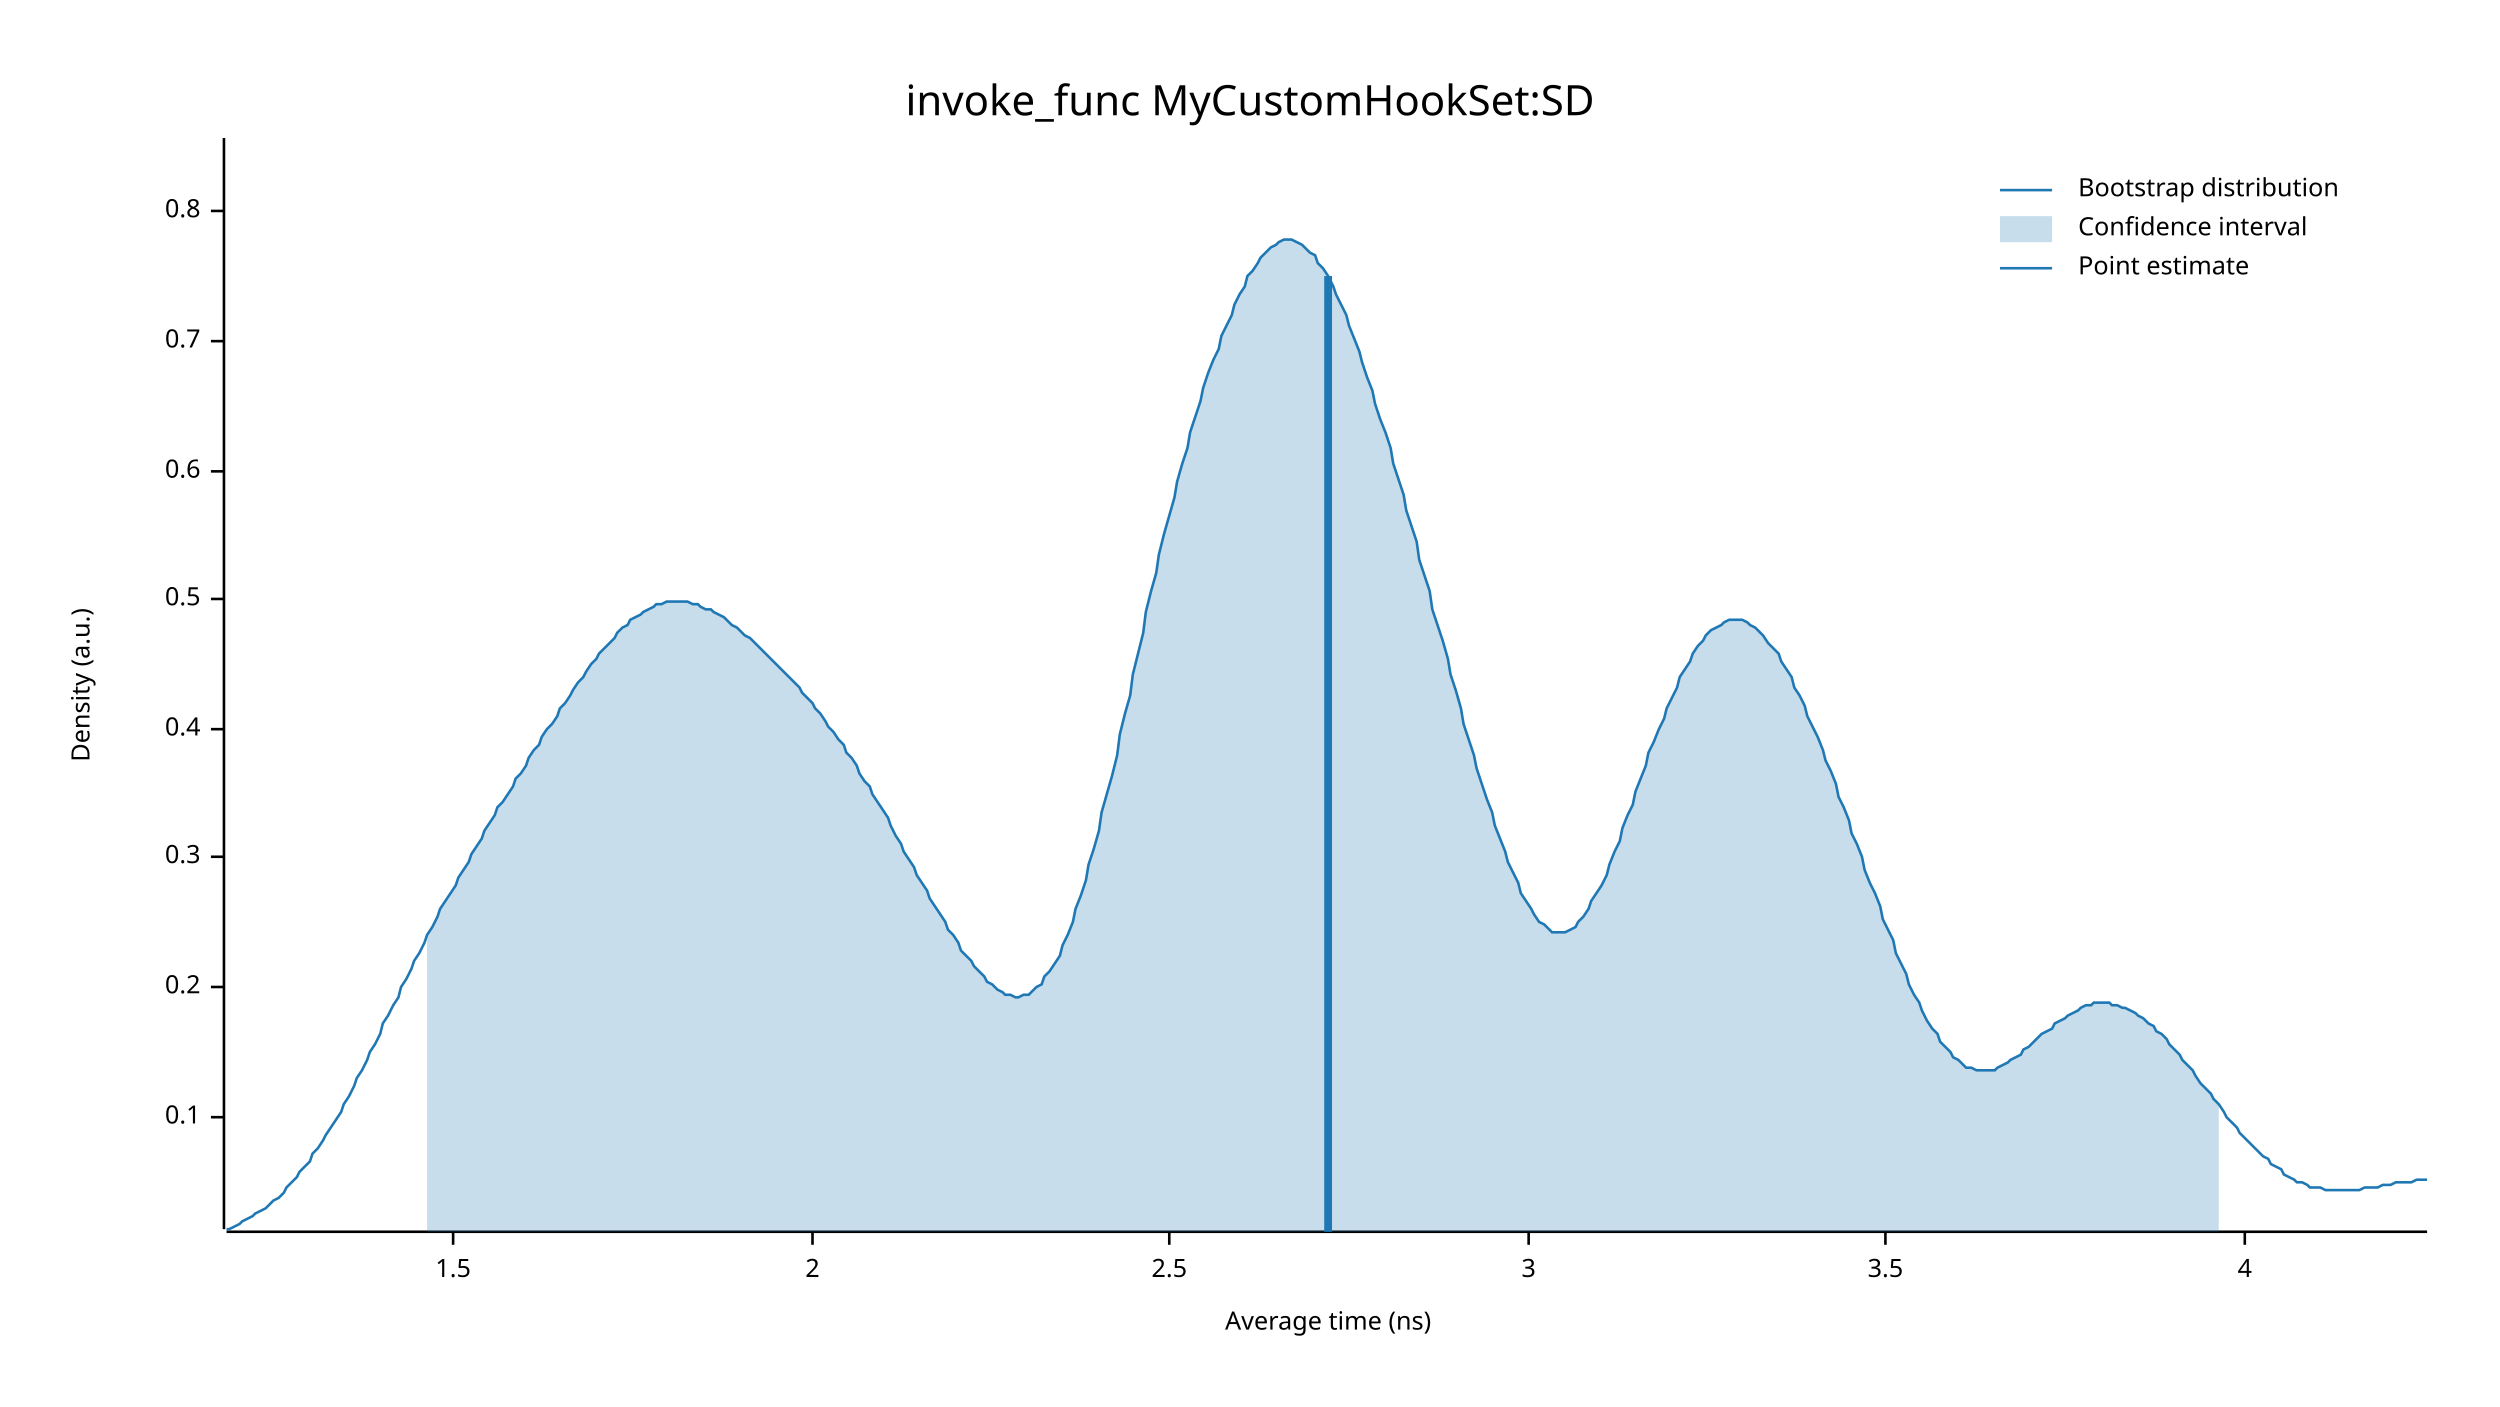
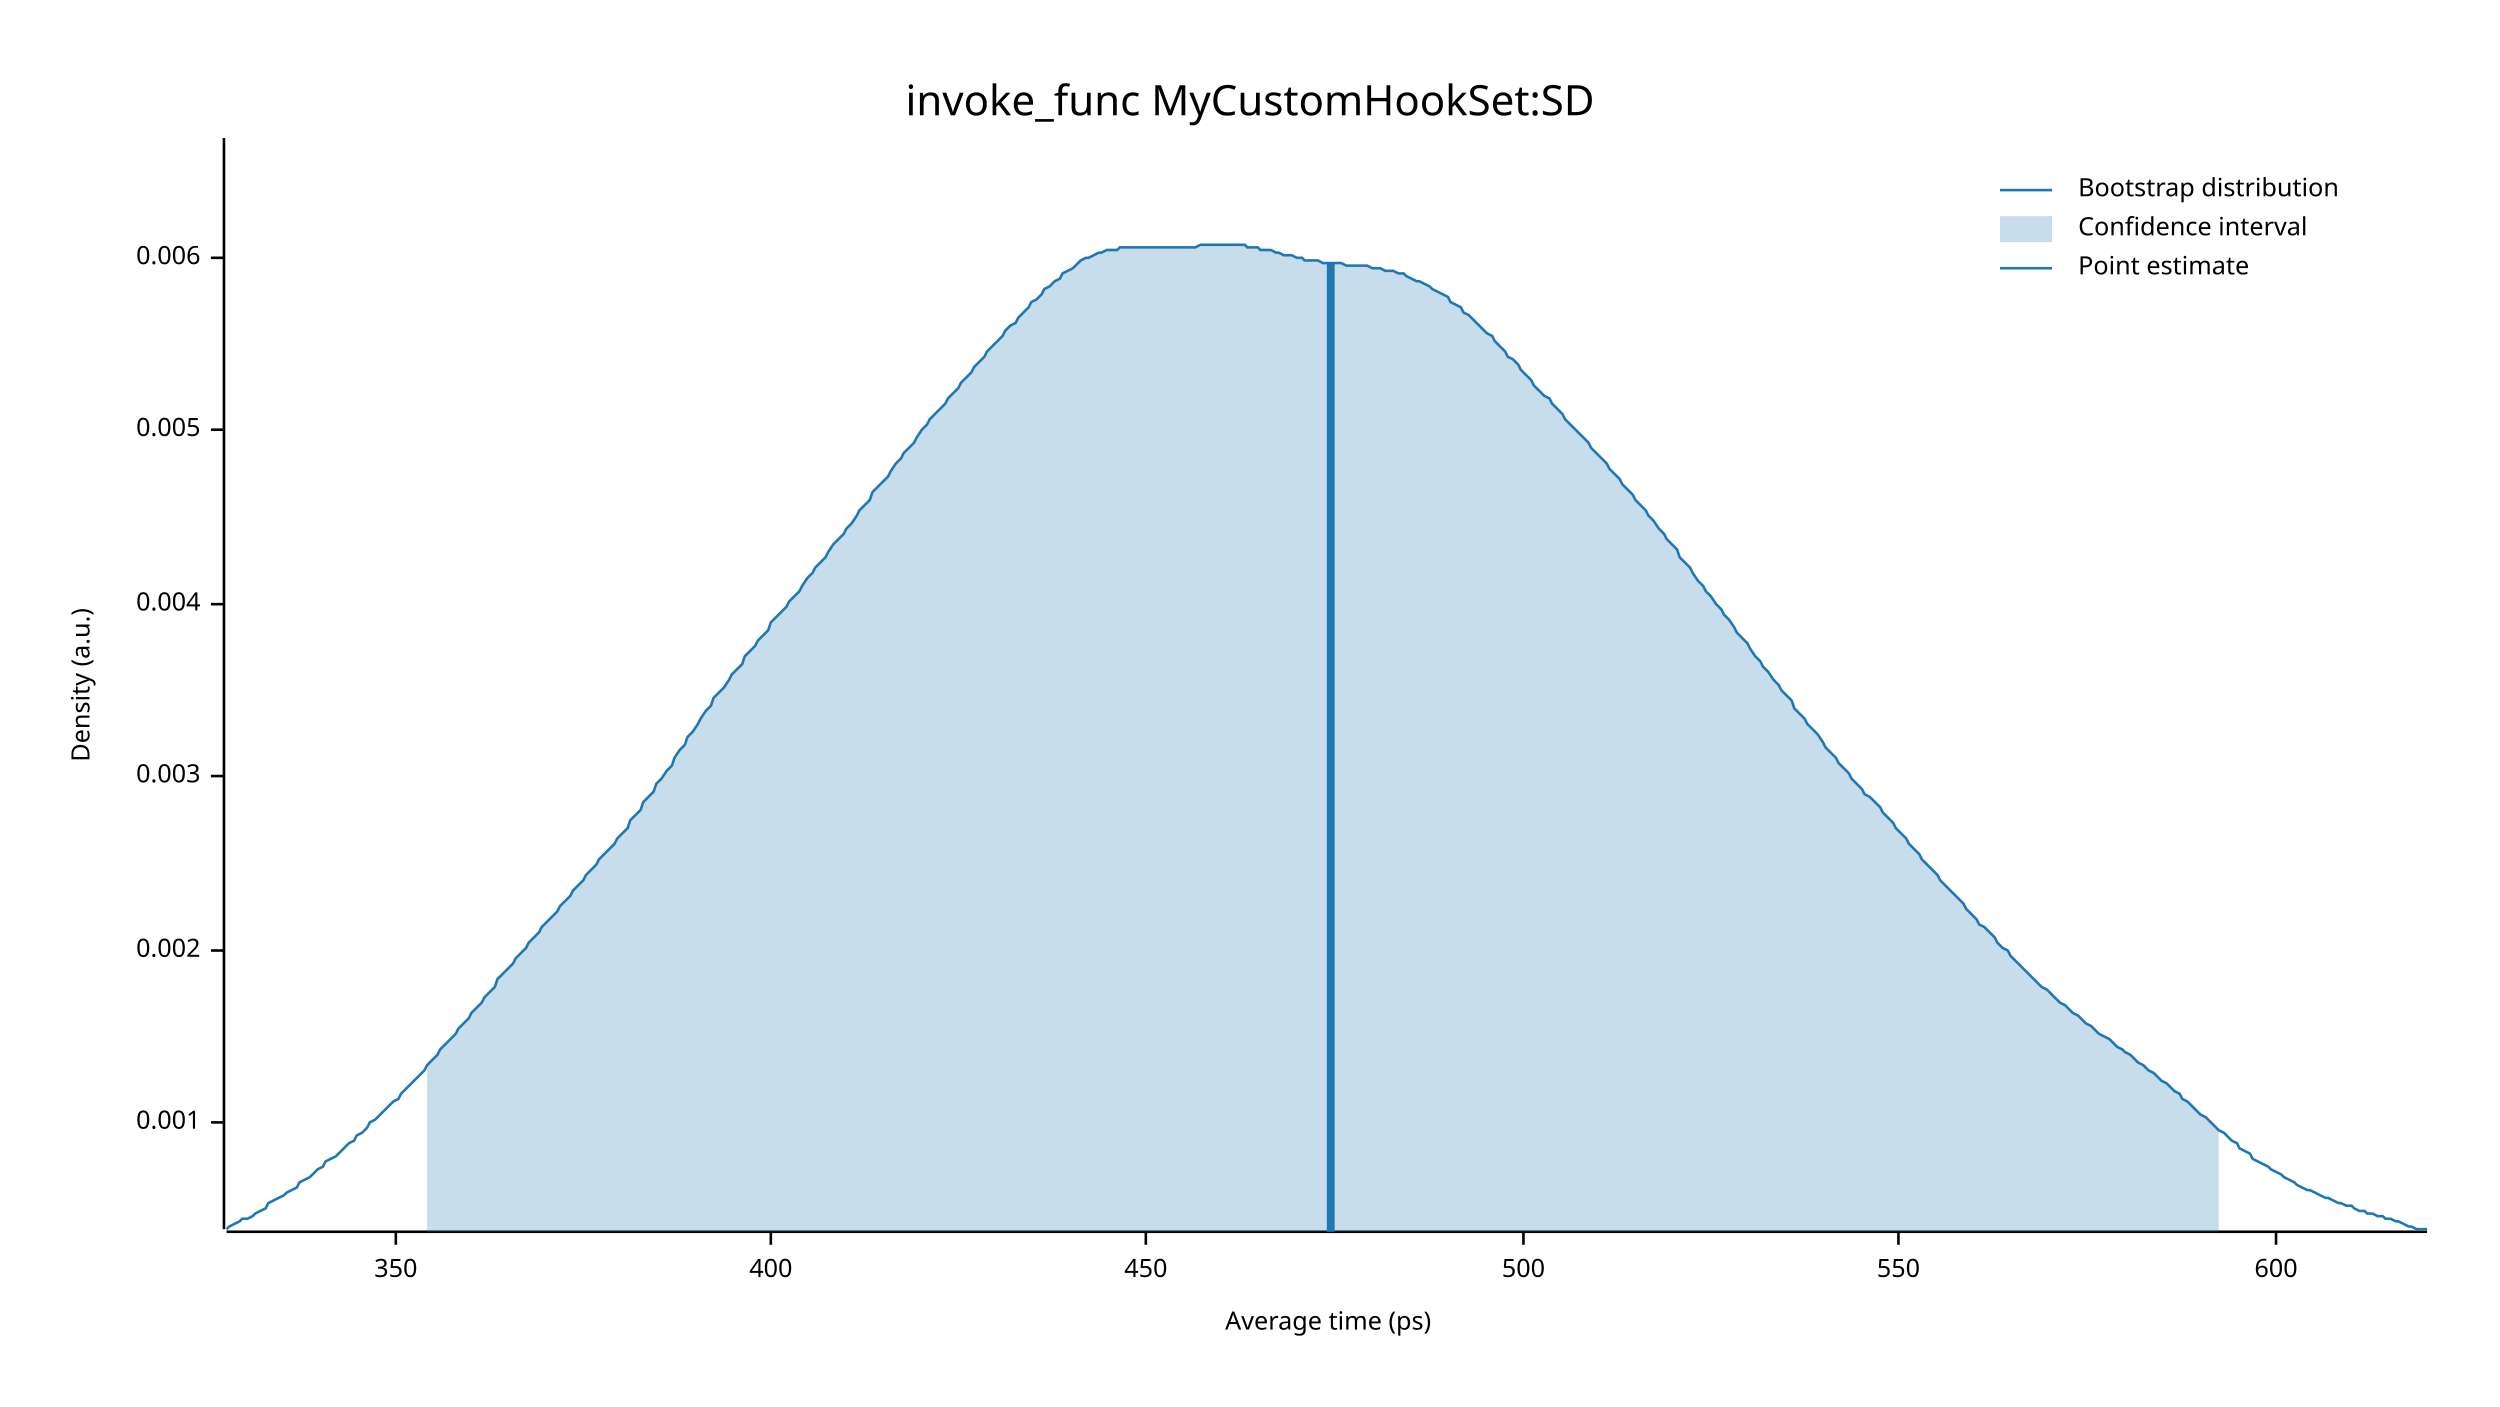
<svg xmlns="http://www.w3.org/2000/svg" width="960" height="540" viewBox="0 0 960 540">
  <text x="480" y="32" dy="0.76em" text-anchor="middle" font-family="sans-serif" font-size="16.129" opacity="1" fill="#000000">
invoke_func MyCustomHookSet:SD
</text>
  <text x="27" y="263" dy="0.76em" text-anchor="middle" font-family="sans-serif" font-size="9.677" opacity="1" fill="#000000" transform="rotate(270, 27, 263)">
Density (a.u.)
</text>
  <text x="510" y="513" dy="-0.5ex" text-anchor="middle" font-family="sans-serif" font-size="9.677" opacity="1" fill="#000000">
- Average time (ns)
+ Average time (ps)
</text>
  <polyline fill="none" opacity="1" stroke="#000000" stroke-width="1" points="86,53 86,472 " />
-   <text x="77" y="429" dy="0.5ex" text-anchor="end" font-family="sans-serif" font-size="9.677" opacity="1" fill="#000000">
- 0.1
+   <text x="77" y="431" dy="0.5ex" text-anchor="end" font-family="sans-serif" font-size="9.677" opacity="1" fill="#000000">
+ 0.001
</text>
-   <polyline fill="none" opacity="1" stroke="#000000" stroke-width="1" points="81,429 86,429 " />
-   <text x="77" y="379" dy="0.5ex" text-anchor="end" font-family="sans-serif" font-size="9.677" opacity="1" fill="#000000">
- 0.2
+   <polyline fill="none" opacity="1" stroke="#000000" stroke-width="1" points="81,431 86,431 " />
+   <text x="77" y="365" dy="0.5ex" text-anchor="end" font-family="sans-serif" font-size="9.677" opacity="1" fill="#000000">
+ 0.002
</text>
-   <polyline fill="none" opacity="1" stroke="#000000" stroke-width="1" points="81,379 86,379 " />
-   <text x="77" y="329" dy="0.5ex" text-anchor="end" font-family="sans-serif" font-size="9.677" opacity="1" fill="#000000">
- 0.3
+   <polyline fill="none" opacity="1" stroke="#000000" stroke-width="1" points="81,365 86,365 " />
+   <text x="77" y="298" dy="0.5ex" text-anchor="end" font-family="sans-serif" font-size="9.677" opacity="1" fill="#000000">
+ 0.003
</text>
-   <polyline fill="none" opacity="1" stroke="#000000" stroke-width="1" points="81,329 86,329 " />
-   <text x="77" y="280" dy="0.5ex" text-anchor="end" font-family="sans-serif" font-size="9.677" opacity="1" fill="#000000">
- 0.4
+   <polyline fill="none" opacity="1" stroke="#000000" stroke-width="1" points="81,298 86,298 " />
+   <text x="77" y="232" dy="0.5ex" text-anchor="end" font-family="sans-serif" font-size="9.677" opacity="1" fill="#000000">
+ 0.004
</text>
-   <polyline fill="none" opacity="1" stroke="#000000" stroke-width="1" points="81,280 86,280 " />
-   <text x="77" y="230" dy="0.5ex" text-anchor="end" font-family="sans-serif" font-size="9.677" opacity="1" fill="#000000">
- 0.5
+   <polyline fill="none" opacity="1" stroke="#000000" stroke-width="1" points="81,232 86,232 " />
+   <text x="77" y="165" dy="0.5ex" text-anchor="end" font-family="sans-serif" font-size="9.677" opacity="1" fill="#000000">
+ 0.005
</text>
-   <polyline fill="none" opacity="1" stroke="#000000" stroke-width="1" points="81,230 86,230 " />
-   <text x="77" y="181" dy="0.5ex" text-anchor="end" font-family="sans-serif" font-size="9.677" opacity="1" fill="#000000">
- 0.6
+   <polyline fill="none" opacity="1" stroke="#000000" stroke-width="1" points="81,165 86,165 " />
+   <text x="77" y="99" dy="0.5ex" text-anchor="end" font-family="sans-serif" font-size="9.677" opacity="1" fill="#000000">
+ 0.006
</text>
-   <polyline fill="none" opacity="1" stroke="#000000" stroke-width="1" points="81,181 86,181 " />
-   <text x="77" y="131" dy="0.5ex" text-anchor="end" font-family="sans-serif" font-size="9.677" opacity="1" fill="#000000">
- 0.7
+   <polyline fill="none" opacity="1" stroke="#000000" stroke-width="1" points="81,99 86,99 " />
+   <polyline fill="none" opacity="1" stroke="#000000" stroke-width="1" points="87,473 932,473 " />
+   <text x="152" y="483" dy="0.76em" text-anchor="middle" font-family="sans-serif" font-size="9.677" opacity="1" fill="#000000">
+ 350
</text>
-   <polyline fill="none" opacity="1" stroke="#000000" stroke-width="1" points="81,131 86,131 " />
-   <text x="77" y="81" dy="0.5ex" text-anchor="end" font-family="sans-serif" font-size="9.677" opacity="1" fill="#000000">
- 0.8
+   <polyline fill="none" opacity="1" stroke="#000000" stroke-width="1" points="152,473 152,478 " />
+   <text x="296" y="483" dy="0.76em" text-anchor="middle" font-family="sans-serif" font-size="9.677" opacity="1" fill="#000000">
+ 400
</text>
-   <polyline fill="none" opacity="1" stroke="#000000" stroke-width="1" points="81,81 86,81 " />
-   <polyline fill="none" opacity="1" stroke="#000000" stroke-width="1" points="87,473 932,473 " />
-   <text x="174" y="483" dy="0.76em" text-anchor="middle" font-family="sans-serif" font-size="9.677" opacity="1" fill="#000000">
- 1.5
+   <polyline fill="none" opacity="1" stroke="#000000" stroke-width="1" points="296,473 296,478 " />
+   <text x="440" y="483" dy="0.76em" text-anchor="middle" font-family="sans-serif" font-size="9.677" opacity="1" fill="#000000">
+ 450
</text>
-   <polyline fill="none" opacity="1" stroke="#000000" stroke-width="1" points="174,473 174,478 " />
-   <text x="312" y="483" dy="0.76em" text-anchor="middle" font-family="sans-serif" font-size="9.677" opacity="1" fill="#000000">
- 2
+   <polyline fill="none" opacity="1" stroke="#000000" stroke-width="1" points="440,473 440,478 " />
+   <text x="585" y="483" dy="0.76em" text-anchor="middle" font-family="sans-serif" font-size="9.677" opacity="1" fill="#000000">
+ 500
</text>
-   <polyline fill="none" opacity="1" stroke="#000000" stroke-width="1" points="312,473 312,478 " />
-   <text x="449" y="483" dy="0.76em" text-anchor="middle" font-family="sans-serif" font-size="9.677" opacity="1" fill="#000000">
- 2.5
+   <polyline fill="none" opacity="1" stroke="#000000" stroke-width="1" points="585,473 585,478 " />
+   <text x="729" y="483" dy="0.76em" text-anchor="middle" font-family="sans-serif" font-size="9.677" opacity="1" fill="#000000">
+ 550
</text>
-   <polyline fill="none" opacity="1" stroke="#000000" stroke-width="1" points="449,473 449,478 " />
-   <text x="587" y="483" dy="0.76em" text-anchor="middle" font-family="sans-serif" font-size="9.677" opacity="1" fill="#000000">
- 3
+   <polyline fill="none" opacity="1" stroke="#000000" stroke-width="1" points="729,473 729,478 " />
+   <text x="874" y="483" dy="0.76em" text-anchor="middle" font-family="sans-serif" font-size="9.677" opacity="1" fill="#000000">
+ 600
</text>
-   <polyline fill="none" opacity="1" stroke="#000000" stroke-width="1" points="587,473 587,478 " />
-   <text x="724" y="483" dy="0.76em" text-anchor="middle" font-family="sans-serif" font-size="9.677" opacity="1" fill="#000000">
- 3.5
- </text>
-   <polyline fill="none" opacity="1" stroke="#000000" stroke-width="1" points="724,473 724,478 " />
-   <text x="862" y="483" dy="0.76em" text-anchor="middle" font-family="sans-serif" font-size="9.677" opacity="1" fill="#000000">
- 4
- </text>
-   <polyline fill="none" opacity="1" stroke="#000000" stroke-width="1" points="862,473 862,478 " />
-   <polyline fill="none" opacity="1" stroke="#1F78B4" stroke-width="1" points="87,472 88,472 90,471 92,470 93,469 95,468 97,467 98,466 100,465 102,464 103,463 105,461 107,460 109,458 110,456 112,454 114,452 115,450 117,448 119,446 120,443 122,441 124,438 125,436 127,433 129,430 131,427 132,424 134,421 136,417 137,414 139,411 141,407 142,404 144,401 146,397 147,393 149,390 151,386 153,383 154,379 156,376 158,372 159,369 161,366 163,362 164,359 166,356 168,352 169,349 171,346 173,343 175,340 176,337 178,334 180,331 181,328 183,325 185,322 186,319 188,316 190,313 191,310 193,308 195,305 197,302 198,299 200,297 202,294 203,291 205,288 207,286 208,283 210,280 212,278 214,275 215,272 217,270 219,267 220,265 222,262 224,260 225,258 227,255 229,253 230,251 232,249 234,247 236,245 237,243 239,241 241,240 242,238 244,237 246,236 247,235 249,234 251,233 252,232 254,232 256,231 258,231 259,231 261,231 263,231 264,231 266,232 268,232 269,233 271,234 273,234 274,235 276,236 278,237 280,239 281,240 283,241 285,243 286,244 288,245 290,247 291,248 293,250 295,252 296,253 298,255 300,257 302,259 303,260 305,262 307,264 308,266 310,268 312,270 313,272 315,274 317,277 318,279 320,281 322,284 324,286 325,289 327,291 329,294 330,297 332,300 334,302 335,305 337,308 339,311 341,314 342,317 344,321 346,324 347,327 349,330 351,333 352,336 354,339 356,342 357,345 359,348 361,351 363,354 364,357 366,359 368,362 369,365 371,367 373,369 374,371 376,373 378,375 379,377 381,378 383,380 385,381 386,382 388,382 390,383 391,383 393,382 395,382 396,381 398,379 400,378 401,375 403,373 405,370 407,367 408,363 410,359 412,354 413,349 415,344 417,338 418,332 420,326 422,319 423,312 425,305 427,298 429,290 430,282 432,274 434,267 435,259 437,251 439,243 440,235 442,227 444,220 445,213 447,205 449,198 451,191 452,185 454,178 456,172 457,166 459,160 461,154 462,149 464,143 466,138 468,134 469,129 471,125 473,121 474,117 476,113 478,110 479,106 481,104 483,101 484,99 486,97 488,95 490,94 491,93 493,92 495,92 496,92 498,93 500,94 501,95 503,97 505,98 506,101 508,103 510,106 512,110 513,113 515,117 517,121 518,125 520,130 522,135 523,139 525,145 527,150 528,155 530,161 532,166 534,172 535,178 537,184 539,190 540,196 542,202 544,208 545,215 547,221 549,227 550,234 552,240 554,246 556,253 557,259 559,265 561,272 562,278 564,284 566,290 567,295 569,301 571,307 573,312 574,317 576,322 578,327 579,331 581,335 583,339 584,343 586,346 588,349 589,351 591,354 593,355 595,357 596,358 598,358 600,358 601,358 603,357 605,356 606,354 608,352 610,349 611,346 613,343 615,340 617,336 618,332 620,327 622,323 623,318 625,313 627,309 628,304 630,299 632,294 633,289 635,285 637,280 639,276 640,272 642,268 644,264 645,260 647,257 649,254 650,251 652,248 654,246 655,244 657,242 659,241 661,240 662,239 664,238 666,238 667,238 669,238 671,239 672,240 674,241 676,243 677,244 679,247 681,249 683,251 684,254 686,257 688,260 689,264 691,267 693,271 694,275 696,279 698,283 700,288 701,292 703,296 705,301 706,306 708,310 710,315 711,320 713,324 715,329 716,334 718,339 720,343 722,348 723,353 725,357 727,361 728,366 730,370 732,374 733,378 735,382 737,385 738,388 740,392 742,395 744,397 745,400 747,402 749,404 750,406 752,407 754,409 755,410 757,410 759,411 760,411 762,411 764,411 766,411 767,410 769,409 771,408 772,407 774,406 776,405 777,403 779,402 781,400 782,399 784,397 786,396 788,395 789,393 791,392 793,391 794,390 796,389 798,388 799,387 801,386 803,386 804,385 806,385 808,385 810,385 811,386 813,386 815,387 816,387 818,388 820,389 821,390 823,391 825,393 827,394 828,396 830,397 832,399 833,401 835,403 837,405 838,407 840,409 842,411 843,413 845,416 847,418 849,420 850,422 852,424 854,427 855,429 857,431 859,433 860,435 862,437 864,439 865,440 867,442 869,444 871,445 872,447 874,448 876,449 877,451 879,452 881,453 882,454 884,454 886,455 887,456 889,456 891,456 893,457 894,457 896,457 898,457 899,457 901,457 903,457 904,457 906,457 908,456 909,456 911,456 913,456 915,455 916,455 918,455 920,454 921,454 923,454 925,454 926,454 928,453 930,453 932,453 " />
-   <polygon opacity="0.25" fill="#1F78B4" points="164,359 166,356 168,352 169,349 171,346 173,343 175,340 176,337 178,334 180,331 181,328 183,325 185,322 186,319 188,316 190,313 191,310 193,308 195,305 197,302 198,299 200,297 202,294 203,291 205,288 207,286 208,283 210,280 212,278 214,275 215,272 217,270 219,267 220,265 222,262 224,260 225,258 227,255 229,253 230,251 232,249 234,247 236,245 237,243 239,241 241,240 242,238 244,237 246,236 247,235 249,234 251,233 252,232 254,232 256,231 258,231 259,231 261,231 263,231 264,231 266,232 268,232 269,233 271,234 273,234 274,235 276,236 278,237 280,239 281,240 283,241 285,243 286,244 288,245 290,247 291,248 293,250 295,252 296,253 298,255 300,257 302,259 303,260 305,262 307,264 308,266 310,268 312,270 313,272 315,274 317,277 318,279 320,281 322,284 324,286 325,289 327,291 329,294 330,297 332,300 334,302 335,305 337,308 339,311 341,314 342,317 344,321 346,324 347,327 349,330 351,333 352,336 354,339 356,342 357,345 359,348 361,351 363,354 364,357 366,359 368,362 369,365 371,367 373,369 374,371 376,373 378,375 379,377 381,378 383,380 385,381 386,382 388,382 390,383 391,383 393,382 395,382 396,381 398,379 400,378 401,375 403,373 405,370 407,367 408,363 410,359 412,354 413,349 415,344 417,338 418,332 420,326 422,319 423,312 425,305 427,298 429,290 430,282 432,274 434,267 435,259 437,251 439,243 440,235 442,227 444,220 445,213 447,205 449,198 451,191 452,185 454,178 456,172 457,166 459,160 461,154 462,149 464,143 466,138 468,134 469,129 471,125 473,121 474,117 476,113 478,110 479,106 481,104 483,101 484,99 486,97 488,95 490,94 491,93 493,92 495,92 496,92 498,93 500,94 501,95 503,97 505,98 506,101 508,103 510,106 512,110 513,113 515,117 517,121 518,125 520,130 522,135 523,139 525,145 527,150 528,155 530,161 532,166 534,172 535,178 537,184 539,190 540,196 542,202 544,208 545,215 547,221 549,227 550,234 552,240 554,246 556,253 557,259 559,265 561,272 562,278 564,284 566,290 567,295 569,301 571,307 573,312 574,317 576,322 578,327 579,331 581,335 583,339 584,343 586,346 588,349 589,351 591,354 593,355 595,357 596,358 598,358 600,358 601,358 603,357 605,356 606,354 608,352 610,349 611,346 613,343 615,340 617,336 618,332 620,327 622,323 623,318 625,313 627,309 628,304 630,299 632,294 633,289 635,285 637,280 639,276 640,272 642,268 644,264 645,260 647,257 649,254 650,251 652,248 654,246 655,244 657,242 659,241 661,240 662,239 664,238 666,238 667,238 669,238 671,239 672,240 674,241 676,243 677,244 679,247 681,249 683,251 684,254 686,257 688,260 689,264 691,267 693,271 694,275 696,279 698,283 700,288 701,292 703,296 705,301 706,306 708,310 710,315 711,320 713,324 715,329 716,334 718,339 720,343 722,348 723,353 725,357 727,361 728,366 730,370 732,374 733,378 735,382 737,385 738,388 740,392 742,395 744,397 745,400 747,402 749,404 750,406 752,407 754,409 755,410 757,410 759,411 760,411 762,411 764,411 766,411 767,410 769,409 771,408 772,407 774,406 776,405 777,403 779,402 781,400 782,399 784,397 786,396 788,395 789,393 791,392 793,391 794,390 796,389 798,388 799,387 801,386 803,386 804,385 806,385 808,385 810,385 811,386 813,386 815,387 816,387 818,388 820,389 821,390 823,391 825,393 827,394 828,396 830,397 832,399 833,401 835,403 837,405 838,407 840,409 842,411 843,413 845,416 847,418 849,420 850,422 852,424 852,473 164,473 " />
-   <polyline fill="none" opacity="1" stroke="#1F78B4" stroke-width="3" points="510,473 510,106 " />
+   <polyline fill="none" opacity="1" stroke="#000000" stroke-width="1" points="874,473 874,478 " />
+   <polyline fill="none" opacity="1" stroke="#1F78B4" stroke-width="1" points="87,472 88,471 90,470 92,469 93,468 95,468 97,467 98,466 100,465 102,464 103,462 105,461 107,460 109,459 110,458 112,457 114,456 115,454 117,453 119,452 120,451 122,449 124,448 125,446 127,445 129,444 131,442 132,441 134,439 136,438 137,436 139,435 141,433 142,431 144,430 146,428 147,427 149,425 151,423 153,422 154,420 156,418 158,416 159,415 161,413 163,411 164,409 166,407 168,405 169,403 171,401 173,399 175,397 176,395 178,393 180,391 181,389 183,387 185,385 186,383 188,381 190,379 191,376 193,374 195,372 197,370 198,368 200,366 202,364 203,362 205,360 207,358 208,356 210,354 212,352 214,350 215,348 217,346 219,344 220,342 222,340 224,338 225,336 227,334 229,332 230,330 232,328 234,326 236,324 237,322 239,320 241,318 242,315 244,313 246,311 247,308 249,306 251,304 252,301 254,299 256,296 258,294 259,291 261,288 263,286 264,283 266,281 268,278 269,276 271,273 273,271 274,268 276,266 278,264 280,261 281,259 283,257 285,255 286,252 288,250 290,248 291,246 293,244 295,242 296,239 298,237 300,235 302,233 303,231 305,229 307,227 308,225 310,222 312,220 313,218 315,216 317,214 318,212 320,209 322,207 324,205 325,203 327,201 329,198 330,196 332,194 334,192 335,189 337,187 339,185 341,183 342,181 344,178 346,176 347,174 349,172 351,170 352,168 354,165 356,163 357,161 359,159 361,157 363,155 364,153 366,151 368,149 369,147 371,145 373,143 374,141 376,139 378,137 379,135 381,133 383,131 385,129 386,127 388,125 390,124 391,122 393,120 395,118 396,116 398,115 400,113 401,111 403,110 405,108 407,107 408,105 410,104 412,103 413,102 415,100 417,99 418,99 420,98 422,97 423,97 425,96 427,96 429,96 430,95 432,95 434,95 435,95 437,95 439,95 440,95 442,95 444,95 445,95 447,95 449,95 451,95 452,95 454,95 456,95 457,95 459,95 461,94 462,94 464,94 466,94 468,94 469,94 471,94 473,94 474,94 476,94 478,94 479,95 481,95 483,95 484,96 486,96 488,96 490,97 491,97 493,98 495,98 496,98 498,99 500,99 501,100 503,100 505,100 506,100 508,101 510,101 512,101 513,101 515,101 517,102 518,102 520,102 522,102 523,102 525,102 527,103 528,103 530,103 532,104 534,104 535,104 537,105 539,105 540,106 542,107 544,108 545,108 547,109 549,110 550,111 552,112 554,113 556,114 557,116 559,117 561,118 562,120 564,121 566,123 567,124 569,126 571,128 573,129 574,131 576,133 578,135 579,137 581,138 583,140 584,142 586,144 588,146 589,148 591,150 593,152 595,153 596,155 598,157 600,159 601,161 603,163 605,165 606,166 608,168 610,170 611,172 613,174 615,176 617,178 618,180 620,182 622,184 623,186 625,188 627,190 628,192 630,194 632,196 633,198 635,200 637,203 639,205 640,207 642,209 644,211 645,214 647,216 649,218 650,220 652,223 654,225 655,227 657,229 659,232 661,234 662,236 664,238 666,241 667,243 669,245 671,247 672,249 674,252 676,254 677,256 679,258 681,261 683,263 684,265 686,267 688,269 689,272 691,274 693,276 694,278 696,280 698,282 700,285 701,287 703,289 705,291 706,293 708,295 710,297 711,299 713,301 715,303 716,305 718,306 720,308 722,310 723,312 725,314 727,316 728,318 730,320 732,322 733,324 735,326 737,328 738,330 740,332 742,334 744,336 745,338 747,340 749,342 750,343 752,345 754,347 755,349 757,351 759,353 760,355 762,356 764,358 766,360 767,362 769,364 771,365 772,367 774,369 776,371 777,372 779,374 781,376 782,377 784,379 786,380 788,382 789,383 791,385 793,386 794,387 796,389 798,390 799,391 801,393 803,394 804,395 806,397 808,398 810,399 811,400 813,402 815,403 816,404 818,405 820,407 821,408 823,409 825,411 827,412 828,413 830,415 832,416 833,417 835,419 837,420 838,422 840,423 842,425 843,426 845,428 847,429 849,431 850,432 852,434 854,435 855,436 857,438 859,439 860,441 862,442 864,443 865,445 867,446 869,447 871,448 872,449 874,450 876,451 877,452 879,453 881,454 882,455 884,456 886,457 887,457 889,458 891,459 893,460 894,460 896,461 898,462 899,462 901,463 903,463 904,464 906,465 908,465 909,466 911,466 913,467 915,467 916,468 918,468 920,469 921,469 923,470 925,471 926,471 928,472 930,472 932,472 " />
+   <polygon opacity="0.25" fill="#1F78B4" points="164,409 166,407 168,405 169,403 171,401 173,399 175,397 176,395 178,393 180,391 181,389 183,387 185,385 186,383 188,381 190,379 191,376 193,374 195,372 197,370 198,368 200,366 202,364 203,362 205,360 207,358 208,356 210,354 212,352 214,350 215,348 217,346 219,344 220,342 222,340 224,338 225,336 227,334 229,332 230,330 232,328 234,326 236,324 237,322 239,320 241,318 242,315 244,313 246,311 247,308 249,306 251,304 252,301 254,299 256,296 258,294 259,291 261,288 263,286 264,283 266,281 268,278 269,276 271,273 273,271 274,268 276,266 278,264 280,261 281,259 283,257 285,255 286,252 288,250 290,248 291,246 293,244 295,242 296,239 298,237 300,235 302,233 303,231 305,229 307,227 308,225 310,222 312,220 313,218 315,216 317,214 318,212 320,209 322,207 324,205 325,203 327,201 329,198 330,196 332,194 334,192 335,189 337,187 339,185 341,183 342,181 344,178 346,176 347,174 349,172 351,170 352,168 354,165 356,163 357,161 359,159 361,157 363,155 364,153 366,151 368,149 369,147 371,145 373,143 374,141 376,139 378,137 379,135 381,133 383,131 385,129 386,127 388,125 390,124 391,122 393,120 395,118 396,116 398,115 400,113 401,111 403,110 405,108 407,107 408,105 410,104 412,103 413,102 415,100 417,99 418,99 420,98 422,97 423,97 425,96 427,96 429,96 430,95 432,95 434,95 435,95 437,95 439,95 440,95 442,95 444,95 445,95 447,95 449,95 451,95 452,95 454,95 456,95 457,95 459,95 461,94 462,94 464,94 466,94 468,94 469,94 471,94 473,94 474,94 476,94 478,94 479,95 481,95 483,95 484,96 486,96 488,96 490,97 491,97 493,98 495,98 496,98 498,99 500,99 501,100 503,100 505,100 506,100 508,101 510,101 512,101 513,101 515,101 517,102 518,102 520,102 522,102 523,102 525,102 527,103 528,103 530,103 532,104 534,104 535,104 537,105 539,105 540,106 542,107 544,108 545,108 547,109 549,110 550,111 552,112 554,113 556,114 557,116 559,117 561,118 562,120 564,121 566,123 567,124 569,126 571,128 573,129 574,131 576,133 578,135 579,137 581,138 583,140 584,142 586,144 588,146 589,148 591,150 593,152 595,153 596,155 598,157 600,159 601,161 603,163 605,165 606,166 608,168 610,170 611,172 613,174 615,176 617,178 618,180 620,182 622,184 623,186 625,188 627,190 628,192 630,194 632,196 633,198 635,200 637,203 639,205 640,207 642,209 644,211 645,214 647,216 649,218 650,220 652,223 654,225 655,227 657,229 659,232 661,234 662,236 664,238 666,241 667,243 669,245 671,247 672,249 674,252 676,254 677,256 679,258 681,261 683,263 684,265 686,267 688,269 689,272 691,274 693,276 694,278 696,280 698,282 700,285 701,287 703,289 705,291 706,293 708,295 710,297 711,299 713,301 715,303 716,305 718,306 720,308 722,310 723,312 725,314 727,316 728,318 730,320 732,322 733,324 735,326 737,328 738,330 740,332 742,334 744,336 745,338 747,340 749,342 750,343 752,345 754,347 755,349 757,351 759,353 760,355 762,356 764,358 766,360 767,362 769,364 771,365 772,367 774,369 776,371 777,372 779,374 781,376 782,377 784,379 786,380 788,382 789,383 791,385 793,386 794,387 796,389 798,390 799,391 801,393 803,394 804,395 806,397 808,398 810,399 811,400 813,402 815,403 816,404 818,405 820,407 821,408 823,409 825,411 827,412 828,413 830,415 832,416 833,417 835,419 837,420 838,422 840,423 842,425 843,426 845,428 847,429 849,431 850,432 852,434 852,473 164,473 " />
+   <polyline fill="none" opacity="1" stroke="#1F78B4" stroke-width="3" points="511,473 511,101 " />
  <text x="798" y="68" dy="0.76em" text-anchor="start" font-family="sans-serif" font-size="9.677" opacity="1" fill="#000000">
Bootstrap distribution
</text>
  <text x="798" y="83" dy="0.76em" text-anchor="start" font-family="sans-serif" font-size="9.677" opacity="1" fill="#000000">
Confidence interval
</text>
  <text x="798" y="98" dy="0.76em" text-anchor="start" font-family="sans-serif" font-size="9.677" opacity="1" fill="#000000">
Point estimate
</text>
  <polyline fill="none" opacity="1" stroke="#1F78B4" stroke-width="1" points="768,73 788,73 " />
  <rect x="768" y="83" width="20" height="10" opacity="0.25" fill="#1F78B4" stroke="none" />
  <polyline fill="none" opacity="1" stroke="#1F78B4" stroke-width="1" points="768,103 788,103 " />
</svg>
